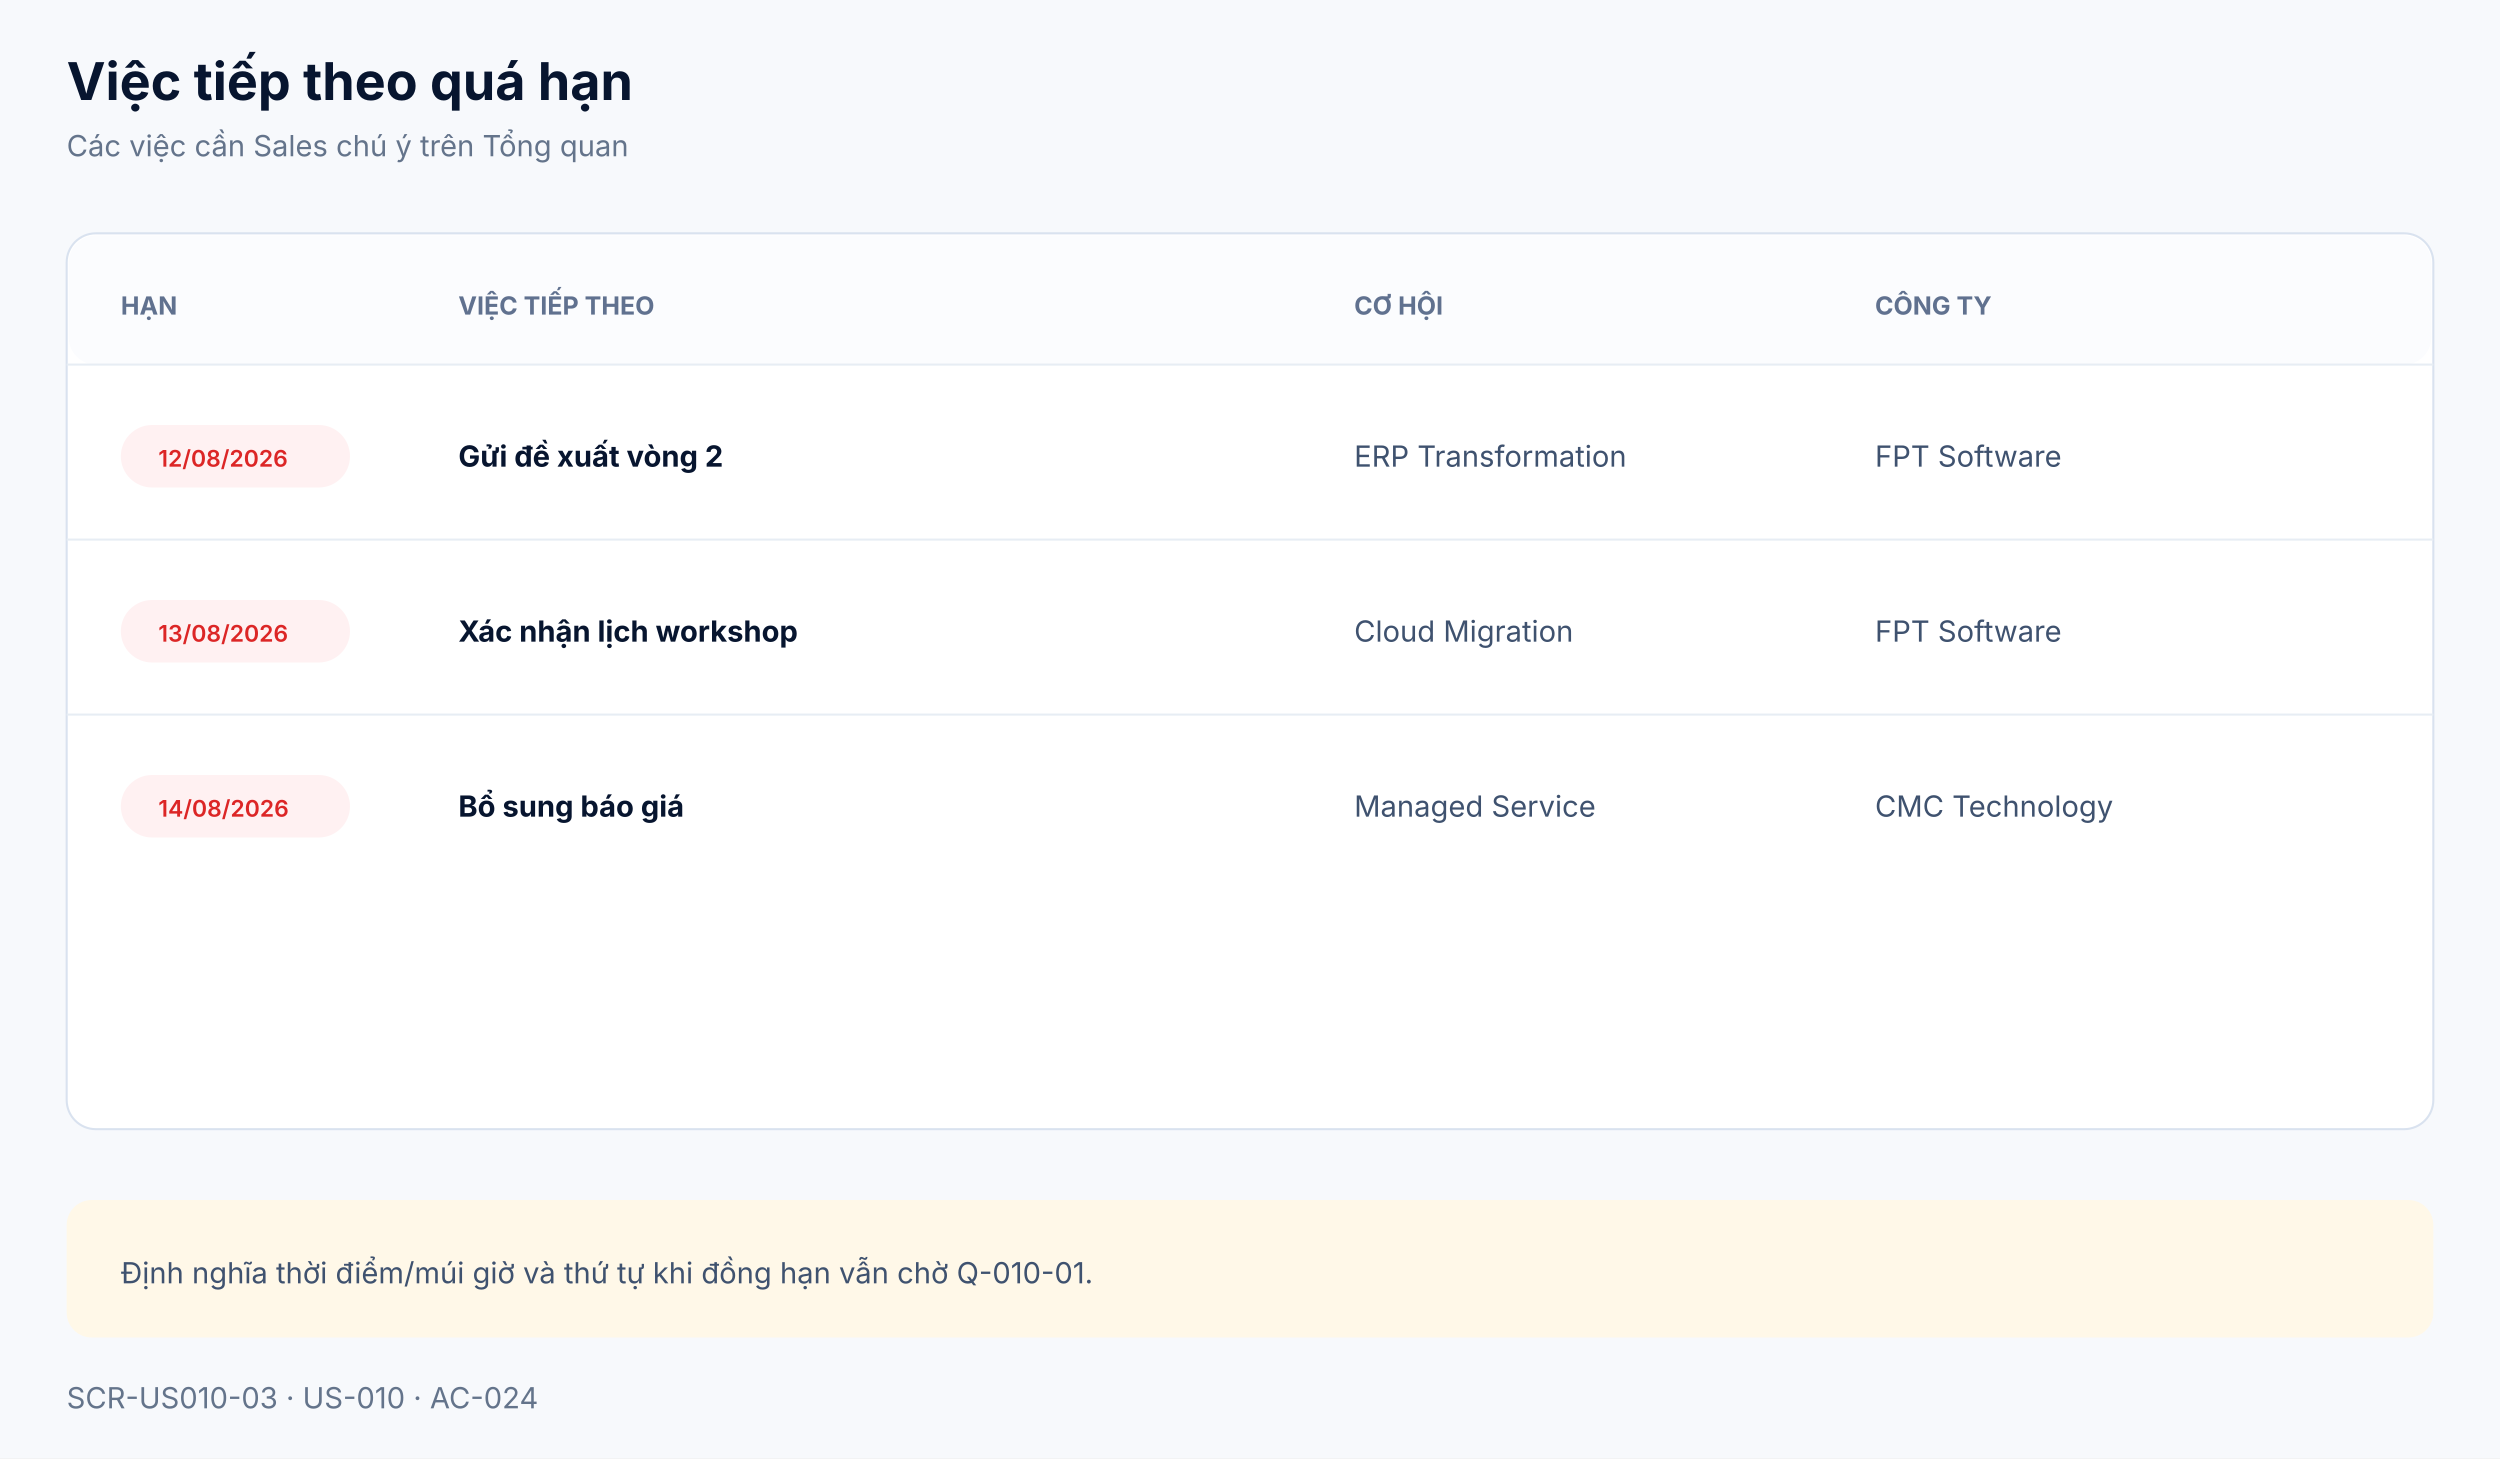
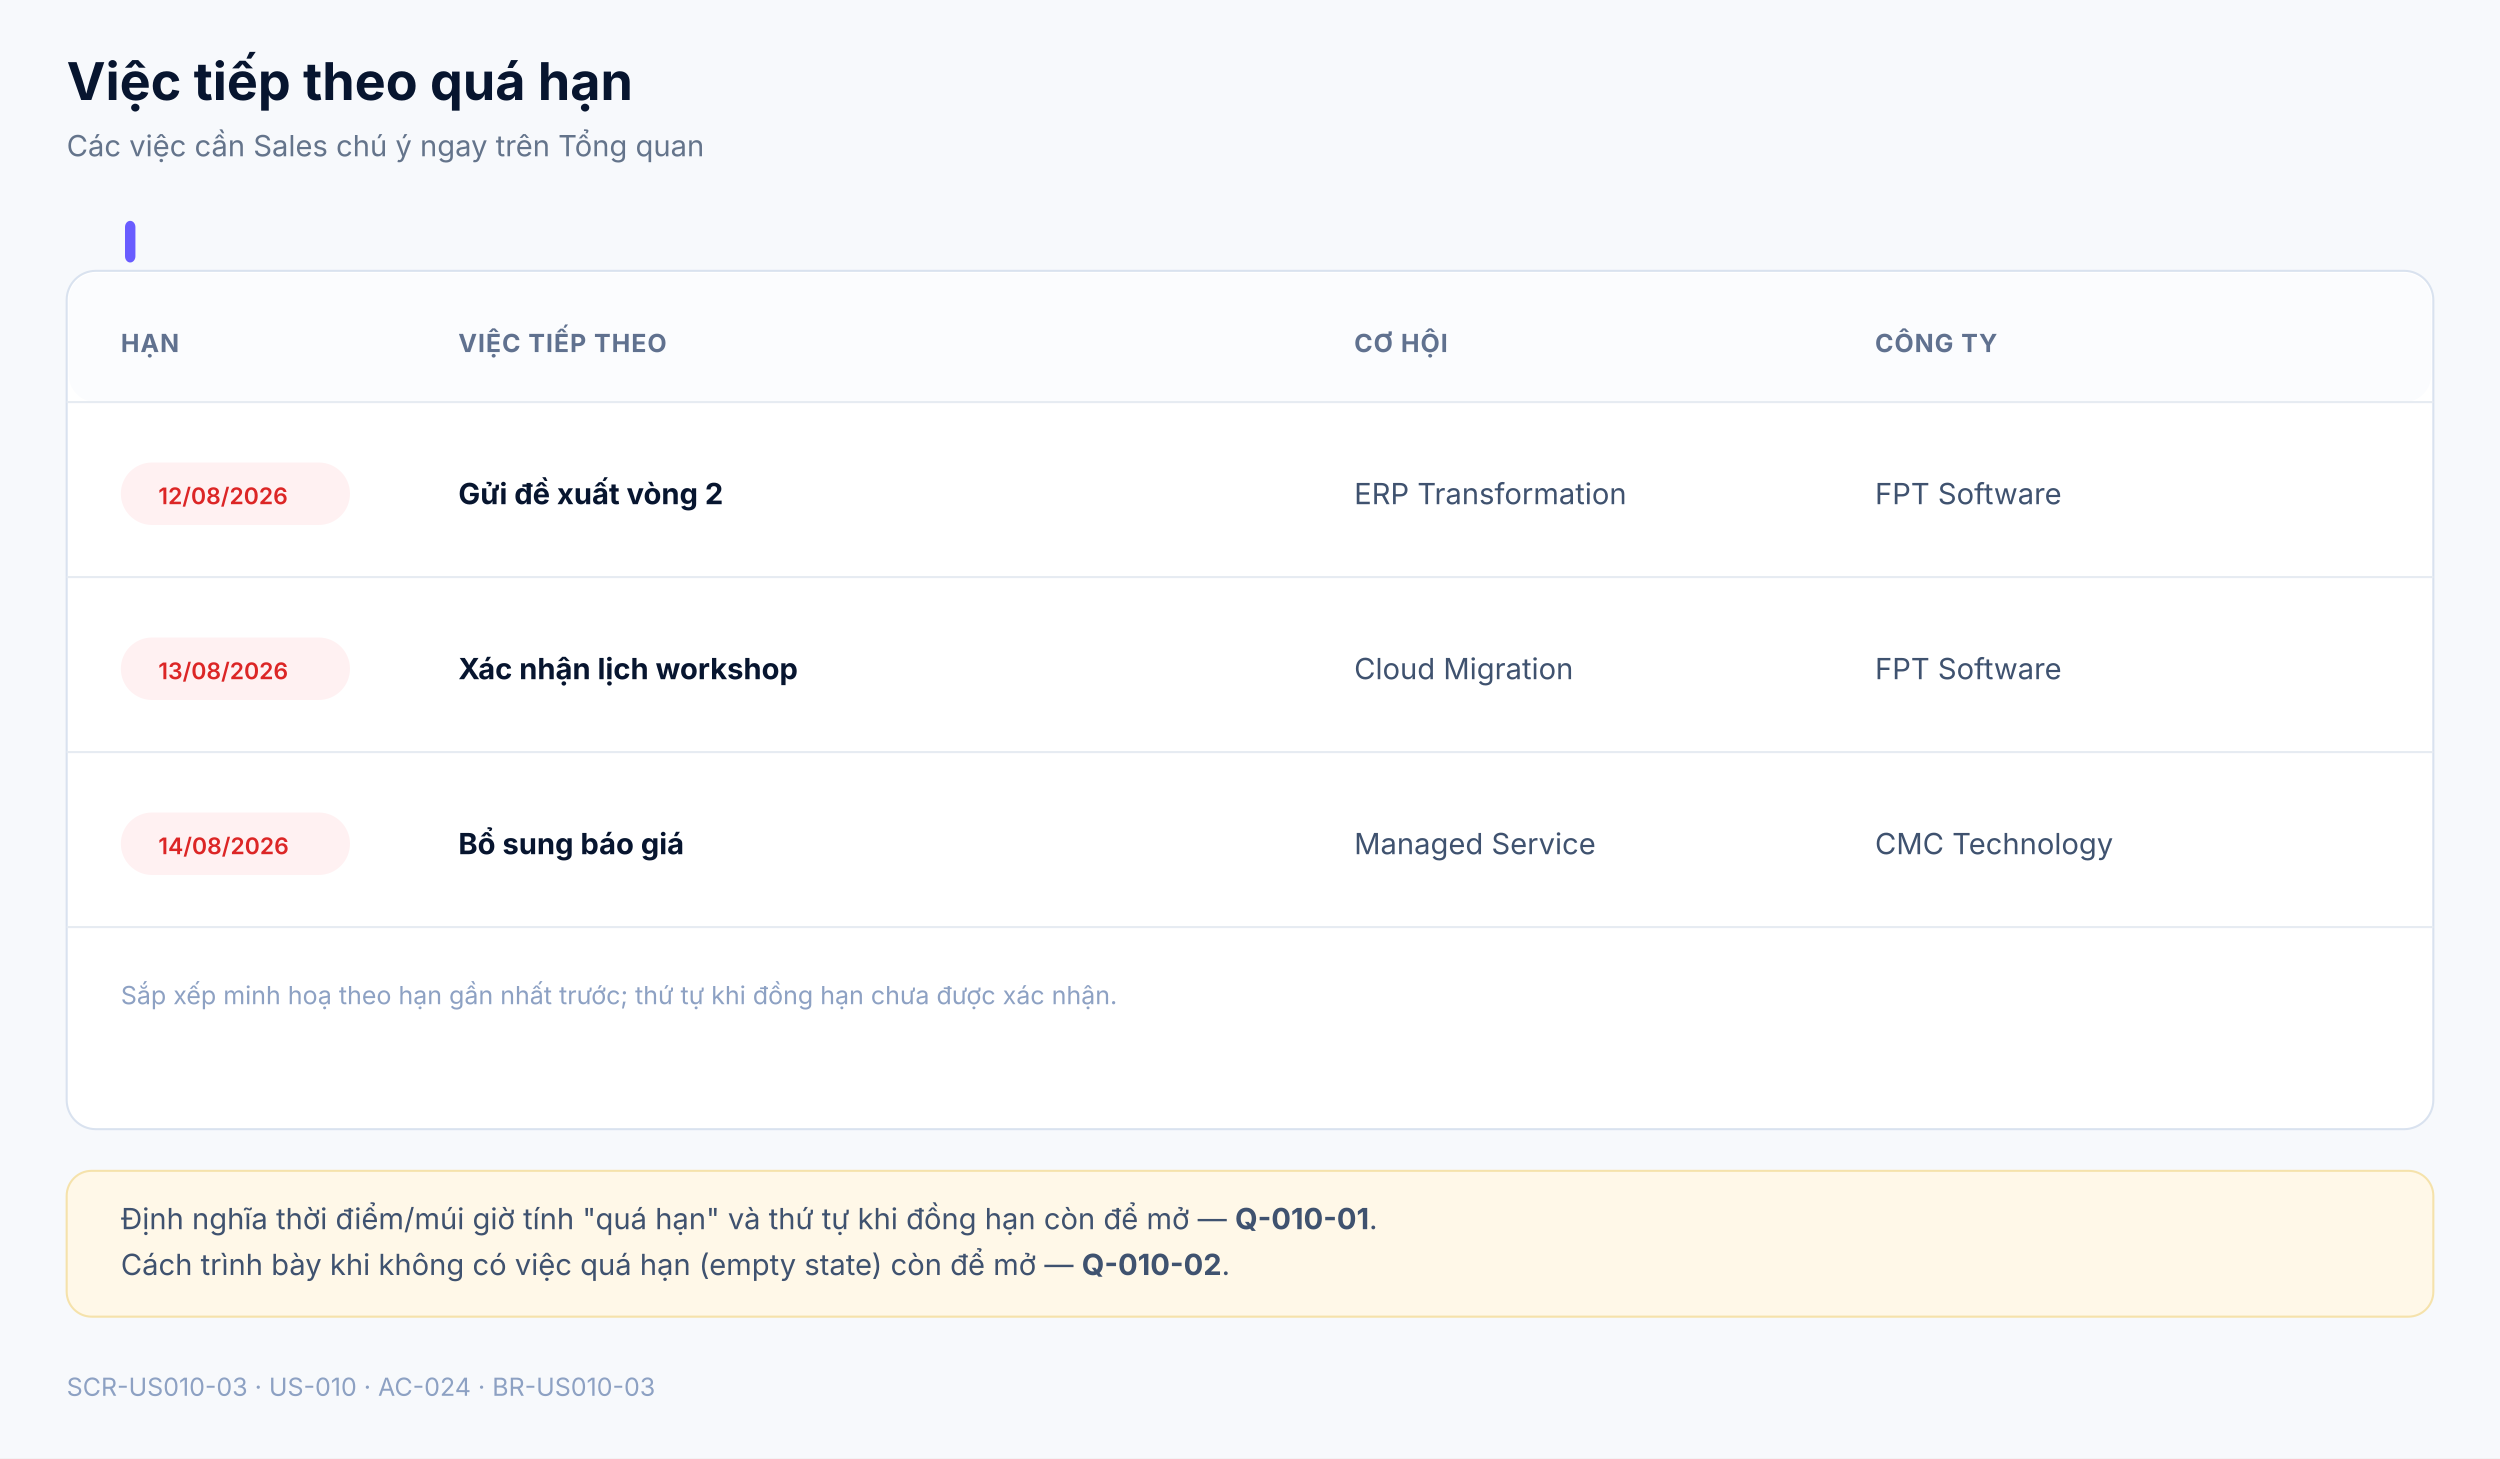
<svg xmlns="http://www.w3.org/2000/svg" width="1200" height="700" viewBox="0 0 1200 700" role="img" aria-labelledby="title desc">
-   <style>.bg{fill:#f7f9fc}.card{fill:#fff;stroke:#d9e2ef}.line{stroke:#e7edf4}.h1{font:700 25px Inter,'Segoe UI',Arial;fill:#07152f}.sub{font:400 14px Inter,'Segoe UI',Arial;fill:#64748b}.th{font:700 12px Inter,'Segoe UI',Arial;fill:#60718f}.body{font:400 14px Inter,'Segoe UI',Arial;fill:#3f526f}.strong{font:700 14px Inter,'Segoe UI',Arial;fill:#07152f}.tag{font:600 11px Inter,'Segoe UI',Arial}</style>
+   <style>
+     .bg{fill:#f7f9fc}.card{fill:#fff;stroke:#d9e2ef}.line{stroke:#e6ebf2}
+     .h1{font:700 25px Inter,'Segoe UI',Arial,sans-serif;fill:#07152f}
+     .sub{font:400 14px Inter,'Segoe UI',Arial,sans-serif;fill:#64748b}
+     .th{font:700 12px Inter,'Segoe UI',Arial,sans-serif;fill:#60718f;letter-spacing:.45px}
+     .body{font:400 14px Inter,'Segoe UI',Arial,sans-serif;fill:#3f526f}
+     .strong{font:700 14px Inter,'Segoe UI',Arial,sans-serif;fill:#07152f}
+     .tag{font:600 11px Inter,'Segoe UI',Arial,sans-serif}
+     .section{font:700 15px Inter,'Segoe UI',Arial,sans-serif;fill:#263a59;letter-spacing:.3px}
+     .hint{font:400 12px Inter,'Segoe UI',Arial,sans-serif;fill:#8da1c3}
+   </style>
  <rect width="1200" height="700" class="bg" />
  <text x="32" y="48" class="h1">Việc tiếp theo quá hạn</text>
-   <text x="32" y="75" class="sub">Các việc cần Sales chú ý trên Tổng quan</text>
-   <rect x="32" y="112" width="1136" height="430" rx="14" class="card" />
-   <rect x="33" y="113" width="1134" height="62" rx="13" fill="#fbfcfe" />
-   <text x="58" y="151" class="th">HẠN</text>
-   <text x="220" y="151" class="th">VIỆC TIẾP THEO</text>
-   <text x="650" y="151" class="th">CƠ HỘI</text>
-   <text x="900" y="151" class="th">CÔNG TY</text>
-   <line x1="32" y1="175" x2="1168" y2="175" class="line" />
-   <rect x="58" y="204" width="110" height="30" rx="15" fill="#fff1f2" />
-   <text x="76" y="224" class="tag" fill="#dc2626">12/08/2026</text>
-   <text x="220" y="224" class="strong">Gửi đề xuất vòng 2</text>
-   <text x="650" y="224" class="body">ERP Transformation</text>
-   <text x="900" y="224" class="body">FPT Software</text>
-   <line x1="32" y1="259" x2="1168" y2="259" class="line" />
-   <rect x="58" y="288" width="110" height="30" rx="15" fill="#fff1f2" />
-   <text x="76" y="308" class="tag" fill="#dc2626">13/08/2026</text>
-   <text x="220" y="308" class="strong">Xác nhận lịch workshop</text>
-   <text x="650" y="308" class="body">Cloud Migration</text>
-   <text x="900" y="308" class="body">FPT Software</text>
-   <line x1="32" y1="343" x2="1168" y2="343" class="line" />
-   <rect x="58" y="372" width="110" height="30" rx="15" fill="#fff1f2" />
-   <text x="76" y="392" class="tag" fill="#dc2626">14/08/2026</text>
-   <text x="220" y="392" class="strong">Bổ sung báo giá</text>
-   <text x="650" y="392" class="body">Managed Service</text>
-   <text x="900" y="392" class="body">CMC Technology</text>
-   <rect x="32" y="576" width="1136" height="66" rx="12" fill="#fff8e8" />
-   <text x="58" y="616" class="body">Định nghĩa thời điểm/múi giờ và thứ tự khi đồng hạn vẫn chờ Q-010-01.</text>
-   <text x="32" y="676" class="sub">SCR-US010-03 · US-010 · AC-024</text>
+   <text x="32" y="75" class="sub">Các việc cần Sales chú ý ngay trên Tổng quan</text>
+   <rect x="32" y="112" width="1136" height="14" rx="7" fill="none" />
+   <rect x="60" y="106" width="5" height="20" rx="3" fill="#695cff" />
+   <rect x="32" y="130" width="1136" height="412" rx="14" class="card" />
+   <rect x="33" y="131" width="1134" height="62" rx="13" fill="#fbfcfe" />
+   <text x="58" y="169" class="th">HẠN</text>
+   <text x="220" y="169" class="th">VIỆC TIẾP THEO</text>
+   <text x="650" y="169" class="th">CƠ HỘI</text>
+   <text x="900" y="169" class="th">CÔNG TY</text>
+   <line x1="32" y1="193" x2="1168" y2="193" class="line" />
+   <rect x="58" y="222" width="110" height="30" rx="15" fill="#fff1f2" />
+   <text x="76" y="242" class="tag" fill="#dc2626">12/08/2026</text>
+   <text x="220" y="242" class="strong">Gửi đề xuất vòng 2</text>
+   <text x="650" y="242" class="body">ERP Transformation</text>
+   <text x="900" y="242" class="body">FPT Software</text>
+   <line x1="32" y1="277" x2="1168" y2="277" class="line" />
+   <rect x="58" y="306" width="110" height="30" rx="15" fill="#fff1f2" />
+   <text x="76" y="326" class="tag" fill="#dc2626">13/08/2026</text>
+   <text x="220" y="326" class="strong">Xác nhận lịch workshop</text>
+   <text x="650" y="326" class="body">Cloud Migration</text>
+   <text x="900" y="326" class="body">FPT Software</text>
+   <line x1="32" y1="361" x2="1168" y2="361" class="line" />
+   <rect x="58" y="390" width="110" height="30" rx="15" fill="#fff1f2" />
+   <text x="76" y="410" class="tag" fill="#dc2626">14/08/2026</text>
+   <text x="220" y="410" class="strong">Bổ sung báo giá</text>
+   <text x="650" y="410" class="body">Managed Service</text>
+   <text x="900" y="410" class="body">CMC Technology</text>
+   <line x1="32" y1="445" x2="1168" y2="445" class="line" />
+   <text x="58" y="482" class="hint">Sắp xếp minh hoạ theo hạn gần nhất trước; thứ tự khi đồng hạn chưa được xác nhận.</text>
+   <rect x="32" y="562" width="1136" height="70" rx="12" fill="#fff8e8" stroke="#f5e2ab" />
+   <text x="58" y="590" class="body">Định nghĩa thời điểm/múi giờ tính "quá hạn" và thứ tự khi đồng hạn còn để mở — <tspan font-weight="700">Q-010-01</tspan>.</text>
+   <text x="58" y="612" class="body">Cách trình bày khi không có việc quá hạn (empty state) còn để mở — <tspan font-weight="700">Q-010-02</tspan>.</text>
+   <text x="32" y="670" class="hint">SCR-US010-03 · US-010 · AC-024 · BR-US010-03</text>
</svg>
